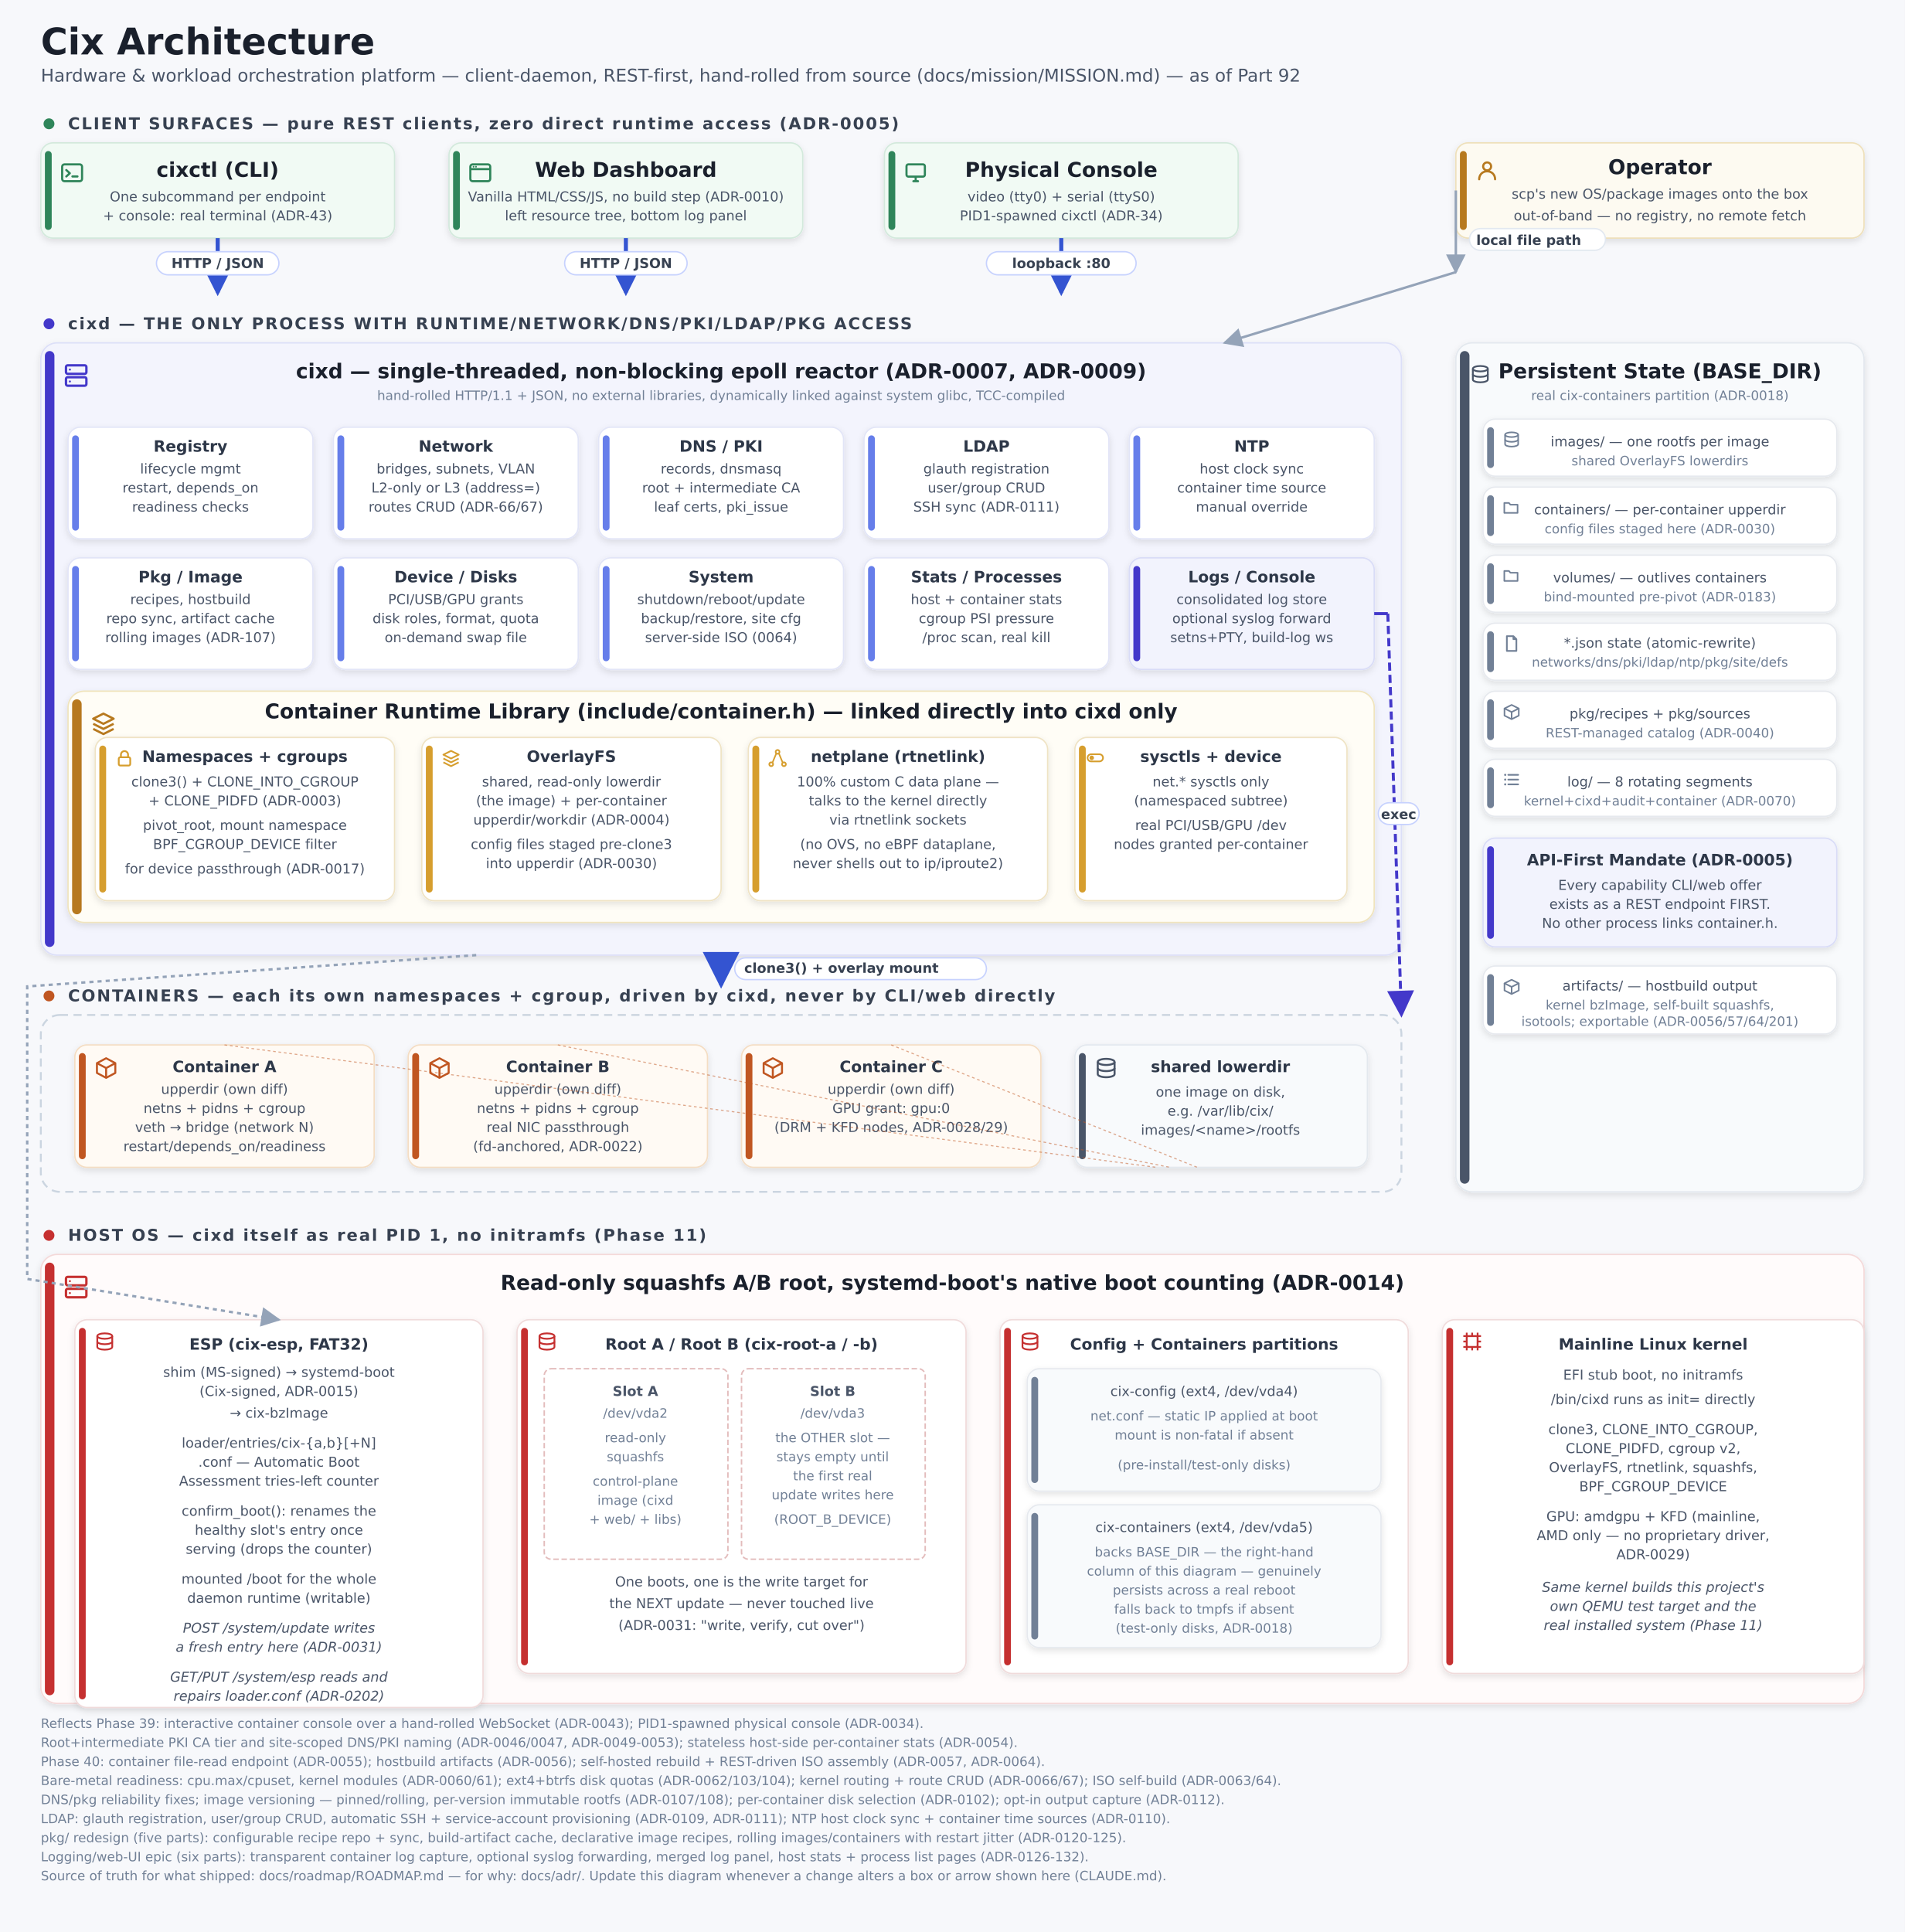
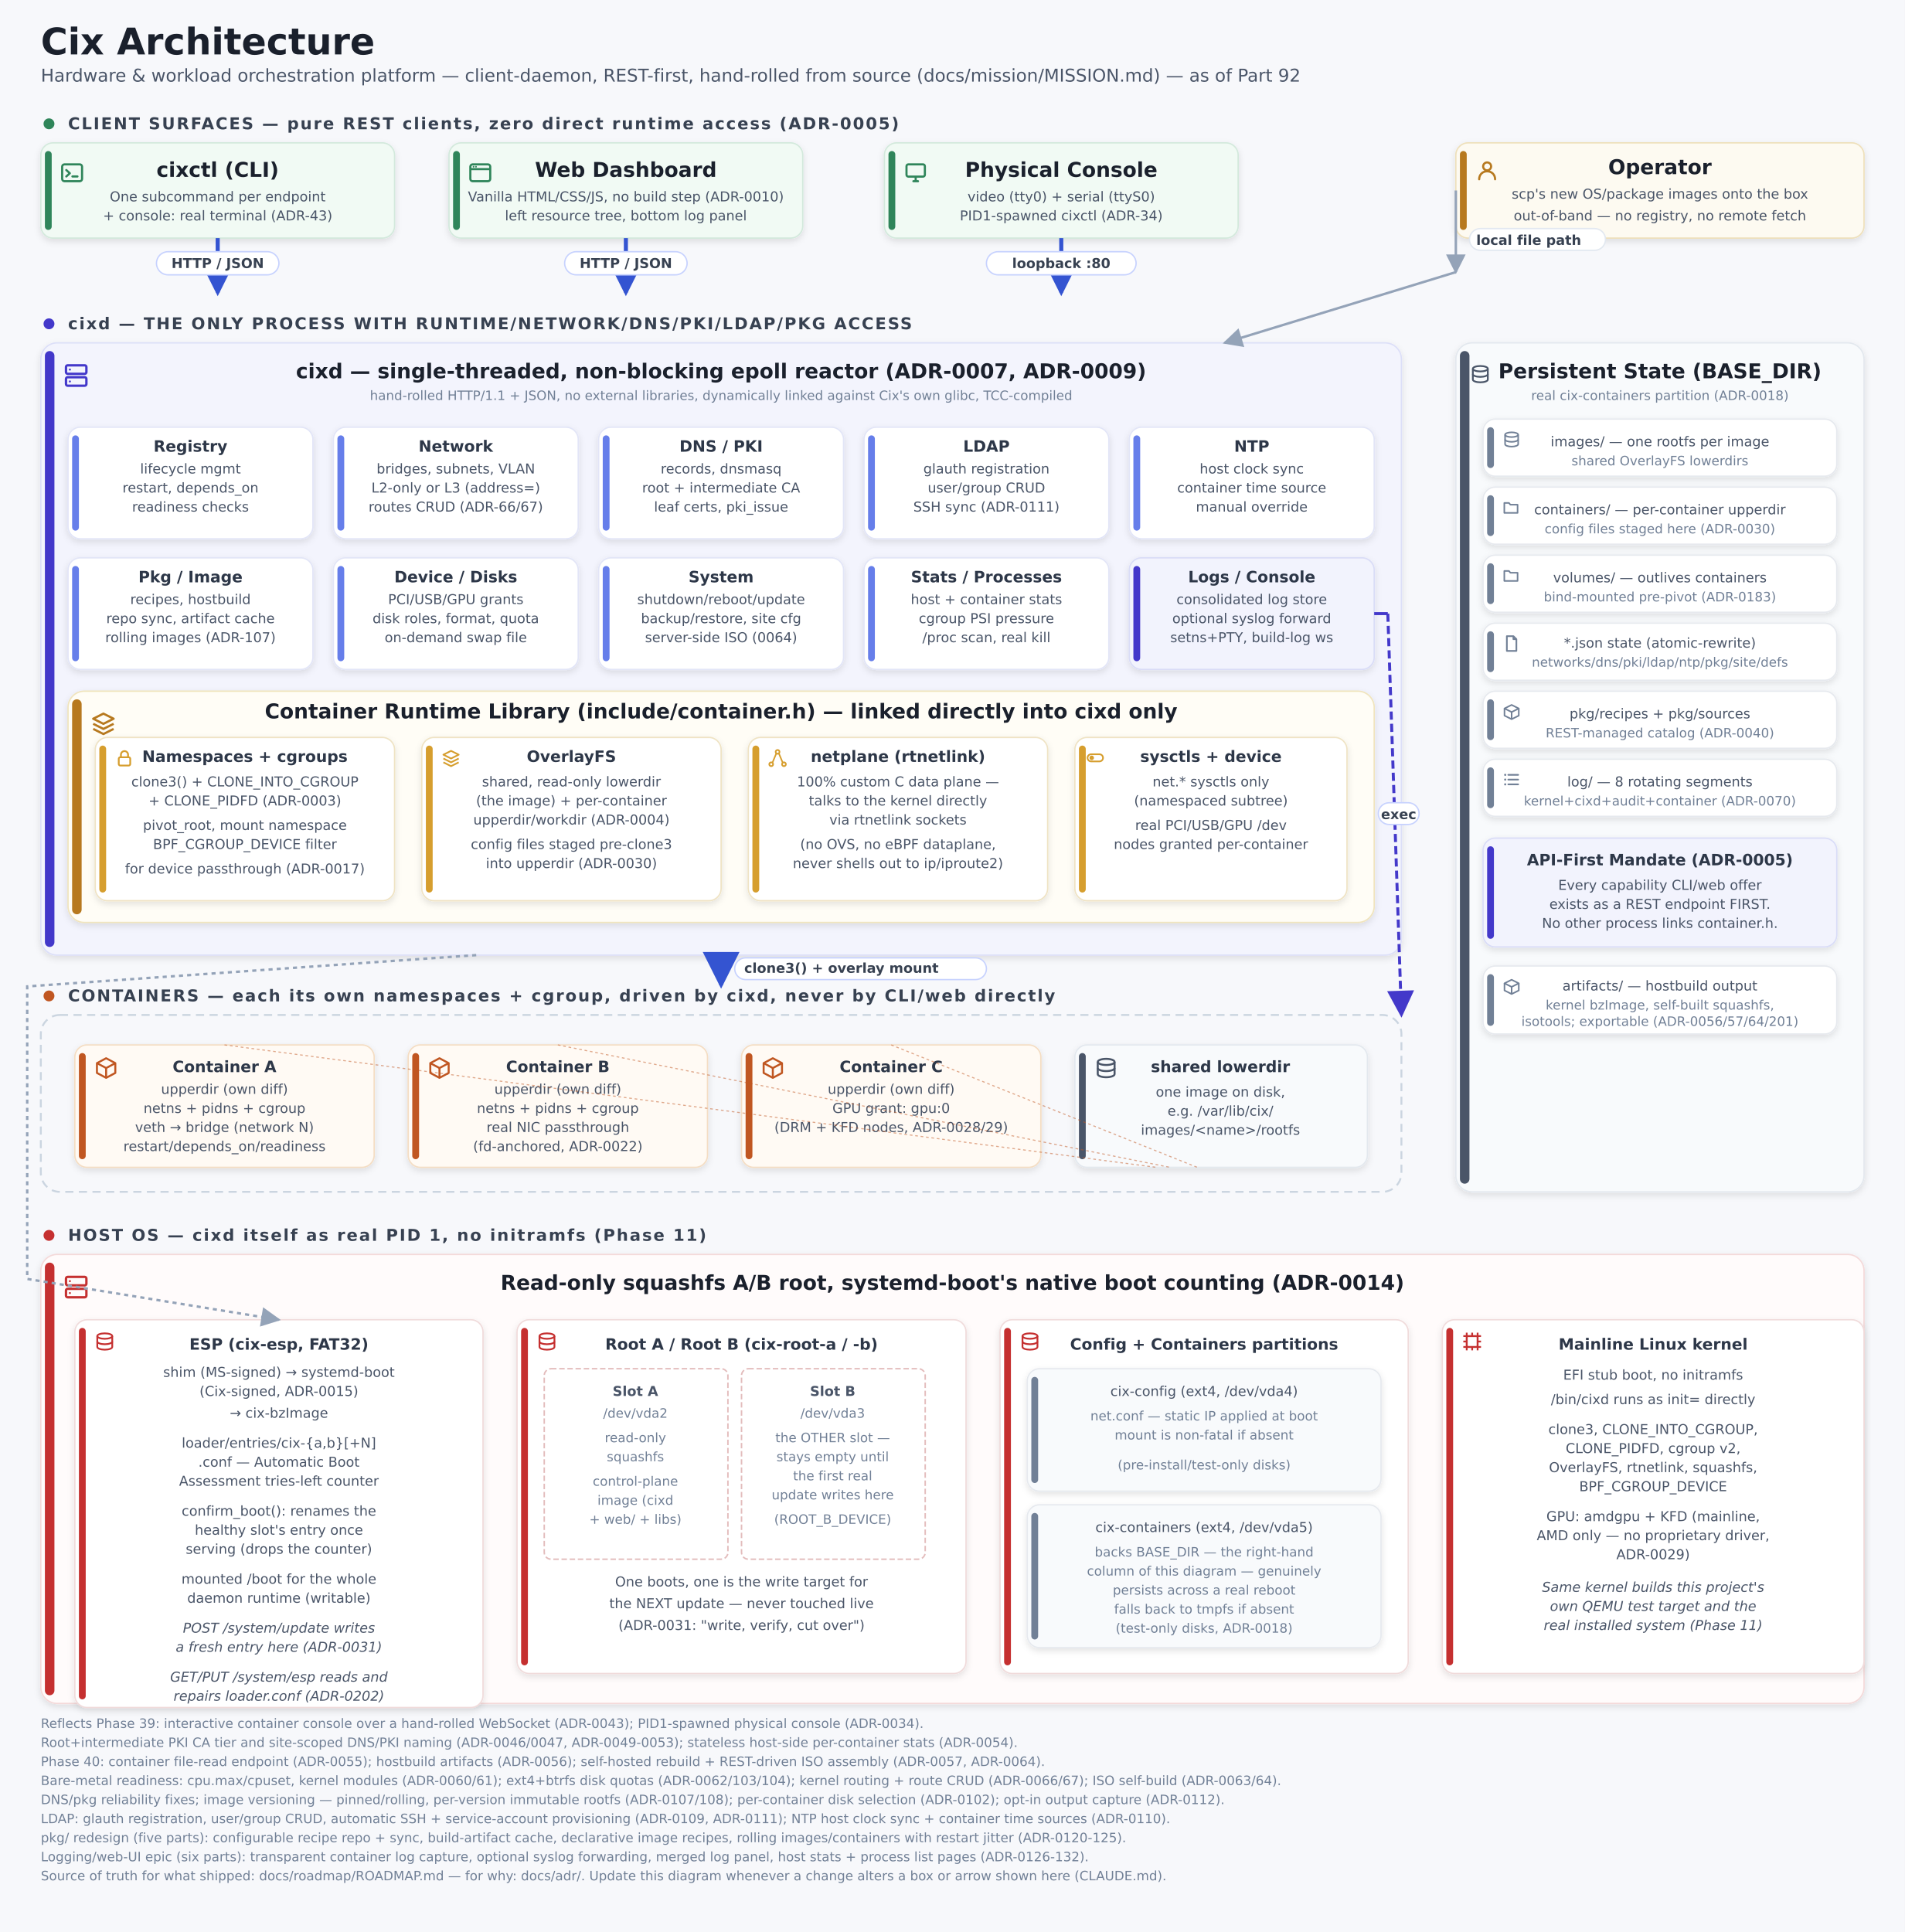
<svg xmlns="http://www.w3.org/2000/svg" viewBox="0 0 1400 1420" font-family="'DejaVu Sans', Verdana, Arial, sans-serif">
  <defs>
    <marker id="arrowFlow" viewBox="0 0 10 10" refX="9" refY="5" markerWidth="9" markerHeight="9" orient="auto-start-reverse">
      <path d="M0,0 L10,5 L0,10 z" fill="#3454d1" />
    </marker>
    <marker id="arrowIndigo" viewBox="0 0 10 10" refX="9" refY="5" markerWidth="9" markerHeight="9" orient="auto-start-reverse">
      <path d="M0,0 L10,5 L0,10 z" fill="#4338ca" />
    </marker>
    <marker id="arrowLight" viewBox="0 0 10 10" refX="9" refY="5" markerWidth="8" markerHeight="8" orient="auto-start-reverse">
      <path d="M0,0 L10,5 L0,10 z" fill="#94a3b8" />
    </marker>
    <filter id="cardShadow" x="-30%" y="-30%" width="160%" height="160%">
      <feDropShadow dx="0" dy="2" stdDeviation="2.4" flood-color="#1a202c" flood-opacity="0.11" />
    </filter>
    <symbol id="i-terminal" viewBox="0 0 16 16">
      <rect x="1.5" y="2.5" width="13" height="11" rx="1.5" fill="none" stroke="currentColor" stroke-width="1.4" />
      <path d="M4.2 6.2l2.3 2.1-2.3 2.1" fill="none" stroke="currentColor" stroke-width="1.4" stroke-linecap="round" stroke-linejoin="round" />
      <line x1="8.2" y1="10.4" x2="11.5" y2="10.4" stroke="currentColor" stroke-width="1.4" stroke-linecap="round" />
    </symbol>
    <symbol id="i-window" viewBox="0 0 16 16">
      <rect x="1.5" y="2.5" width="13" height="11" rx="1.5" fill="none" stroke="currentColor" stroke-width="1.4" />
      <line x1="1.5" y1="5.6" x2="14.5" y2="5.6" stroke="currentColor" stroke-width="1.4" />
      <circle cx="3.6" cy="4.05" r="0.55" fill="currentColor" stroke="none" />
      <circle cx="5.2" cy="4.05" r="0.55" fill="currentColor" stroke="none" />
    </symbol>
    <symbol id="i-monitor" viewBox="0 0 16 16">
      <rect x="2" y="2.5" width="12" height="8" rx="1.2" fill="none" stroke="currentColor" stroke-width="1.4" />
      <line x1="6.5" y1="13.5" x2="9.5" y2="13.5" stroke="currentColor" stroke-width="1.4" stroke-linecap="round" />
      <line x1="8" y1="10.5" x2="8" y2="13.5" stroke="currentColor" stroke-width="1.4" />
    </symbol>
    <symbol id="i-user" viewBox="0 0 16 16">
      <circle cx="8" cy="5.6" r="2.6" fill="none" stroke="currentColor" stroke-width="1.4" />
      <path d="M2.8 14c0-3.1 2.3-5.2 5.2-5.2s5.2 2.1 5.2 5.2" fill="none" stroke="currentColor" stroke-width="1.4" stroke-linecap="round" />
    </symbol>
    <symbol id="i-server" viewBox="0 0 16 16">
      <rect x="2" y="2" width="12" height="5" rx="1" fill="none" stroke="currentColor" stroke-width="1.4" />
      <rect x="2" y="9" width="12" height="5" rx="1" fill="none" stroke="currentColor" stroke-width="1.4" />
      <circle cx="4.3" cy="4.5" r="0.6" fill="currentColor" stroke="none" />
      <circle cx="4.3" cy="11.5" r="0.6" fill="currentColor" stroke="none" />
    </symbol>
    <symbol id="i-list" viewBox="0 0 16 16">
      <circle cx="2.6" cy="4" r="0.9" fill="currentColor" stroke="none" />
      <circle cx="2.6" cy="8" r="0.9" fill="currentColor" stroke="none" />
      <circle cx="2.6" cy="12" r="0.9" fill="currentColor" stroke="none" />
      <line x1="5.2" y1="4" x2="13.5" y2="4" stroke="currentColor" stroke-width="1.4" stroke-linecap="round" />
      <line x1="5.2" y1="8" x2="13.5" y2="8" stroke="currentColor" stroke-width="1.4" stroke-linecap="round" />
      <line x1="5.2" y1="12" x2="13.5" y2="12" stroke="currentColor" stroke-width="1.4" stroke-linecap="round" />
    </symbol>
    <symbol id="i-network" viewBox="0 0 16 16">
      <circle cx="8" cy="2.8" r="1.5" fill="none" stroke="currentColor" stroke-width="1.3" />
      <circle cx="3" cy="12.5" r="1.5" fill="none" stroke="currentColor" stroke-width="1.3" />
      <circle cx="13" cy="12.5" r="1.5" fill="none" stroke="currentColor" stroke-width="1.3" />
      <line x1="7" y1="4" x2="4" y2="11.2" stroke="currentColor" stroke-width="1.2" />
      <line x1="9" y1="4" x2="12" y2="11.2" stroke="currentColor" stroke-width="1.2" />
    </symbol>
    <symbol id="i-shield" viewBox="0 0 16 16">
      <path d="M8 1.6l5.4 2v4.1c0 4.3-2.5 6.8-5.4 7.7c-2.9-.9-5.4-3.4-5.4-7.7V3.6z" fill="none" stroke="currentColor" stroke-width="1.4" stroke-linejoin="round" />
    </symbol>
    <symbol id="i-box" viewBox="0 0 16 16">
      <path d="M2 5.4l6-3 6 3-6 3-6-3z" fill="none" stroke="currentColor" stroke-width="1.3" stroke-linejoin="round" />
      <path d="M2 5.4v6l6 3 6-3v-6" fill="none" stroke="currentColor" stroke-width="1.3" stroke-linejoin="round" />
      <line x1="8" y1="8.4" x2="8" y2="14.4" stroke="currentColor" stroke-width="1.3" />
    </symbol>
    <symbol id="i-chip" viewBox="0 0 16 16">
      <rect x="4.5" y="4.5" width="7" height="7" rx="1" fill="none" stroke="currentColor" stroke-width="1.4" />
      <line x1="6" y1="1.5" x2="6" y2="4.5" stroke="currentColor" stroke-width="1.3" />
      <line x1="10" y1="1.5" x2="10" y2="4.5" stroke="currentColor" stroke-width="1.3" />
      <line x1="6" y1="11.5" x2="6" y2="14.5" stroke="currentColor" stroke-width="1.3" />
      <line x1="10" y1="11.5" x2="10" y2="14.5" stroke="currentColor" stroke-width="1.3" />
      <line x1="1.5" y1="6" x2="4.5" y2="6" stroke="currentColor" stroke-width="1.3" />
      <line x1="1.5" y1="10" x2="4.5" y2="10" stroke="currentColor" stroke-width="1.3" />
      <line x1="11.5" y1="6" x2="14.5" y2="6" stroke="currentColor" stroke-width="1.3" />
      <line x1="11.5" y1="10" x2="14.5" y2="10" stroke="currentColor" stroke-width="1.3" />
    </symbol>
    <symbol id="i-sliders" viewBox="0 0 16 16">
      <line x1="4" y1="2" x2="4" y2="14" stroke="currentColor" stroke-width="1.3" />
      <line x1="8" y1="2" x2="8" y2="14" stroke="currentColor" stroke-width="1.3" />
      <line x1="12" y1="2" x2="12" y2="14" stroke="currentColor" stroke-width="1.3" />
      <circle cx="4" cy="6" r="1.4" fill="currentColor" stroke="none" />
      <circle cx="8" cy="10.5" r="1.4" fill="currentColor" stroke="none" />
      <circle cx="12" cy="4.5" r="1.4" fill="currentColor" stroke="none" />
    </symbol>
    <symbol id="i-chart" viewBox="0 0 16 16">
      <line x1="2" y1="14" x2="14" y2="14" stroke="currentColor" stroke-width="1.3" stroke-linecap="round" />
      <rect x="3.2" y="9.5" width="2.4" height="4.5" fill="currentColor" stroke="none" />
      <rect x="6.8" y="6.5" width="2.4" height="7.5" fill="currentColor" stroke="none" />
      <rect x="10.4" y="3.5" width="2.4" height="10.5" fill="currentColor" stroke="none" />
    </symbol>
    <symbol id="i-layers" viewBox="0 0 16 16">
      <path d="M8 2l6 3-6 3-6-3z" fill="none" stroke="currentColor" stroke-width="1.3" stroke-linejoin="round" />
      <path d="M2 8l6 3 6-3" fill="none" stroke="currentColor" stroke-width="1.3" stroke-linejoin="round" />
      <path d="M2 11l6 3 6-3" fill="none" stroke="currentColor" stroke-width="1.3" stroke-linejoin="round" />
    </symbol>
    <symbol id="i-lock" viewBox="0 0 16 16">
      <rect x="3.5" y="7" width="9" height="6.5" rx="1.2" fill="none" stroke="currentColor" stroke-width="1.4" />
      <path d="M5.2 7V5a2.8 2.8 0 0 1 5.6 0v2" fill="none" stroke="currentColor" stroke-width="1.4" />
    </symbol>
    <symbol id="i-toggle" viewBox="0 0 16 16">
      <rect x="1.5" y="5" width="13" height="6" rx="3" fill="none" stroke="currentColor" stroke-width="1.4" />
      <circle cx="5" cy="8" r="1.9" fill="currentColor" stroke="none" />
    </symbol>
    <symbol id="i-cube" viewBox="0 0 16 16">
      <path d="M8 1.6l6 3.2v6.4l-6 3.2-6-3.2V4.8z" fill="none" stroke="currentColor" stroke-width="1.3" stroke-linejoin="round" />
      <path d="M2 4.8l6 3.2 6-3.2" fill="none" stroke="currentColor" stroke-width="1.3" stroke-linejoin="round" />
      <line x1="8" y1="8" x2="8" y2="14.4" stroke="currentColor" stroke-width="1.3" />
    </symbol>
    <symbol id="i-disk" viewBox="0 0 16 16">
      <ellipse cx="8" cy="4" rx="5.5" ry="2" fill="none" stroke="currentColor" stroke-width="1.3" />
      <path d="M2.5 4v8c0 1.1 2.5 2 5.5 2s5.5-.9 5.5-2V4" fill="none" stroke="currentColor" stroke-width="1.3" />
      <path d="M2.5 8c0 1.1 2.5 2 5.5 2s5.5-.9 5.5-2" fill="none" stroke="currentColor" stroke-width="1.3" />
    </symbol>
    <symbol id="i-folder" viewBox="0 0 16 16">
      <path d="M2 4.5h4.2l1.3 1.6H14v7.4H2z" fill="none" stroke="currentColor" stroke-width="1.4" stroke-linejoin="round" />
    </symbol>
    <symbol id="i-doc" viewBox="0 0 16 16">
      <path d="M4 1.8h5.5L12 4.3v9.9H4z" fill="none" stroke="currentColor" stroke-width="1.4" stroke-linejoin="round" />
      <path d="M9.5 1.8v2.5H12" fill="none" stroke="currentColor" stroke-width="1.4" stroke-linejoin="round" />
    </symbol>
    <symbol id="i-cpu" viewBox="0 0 16 16">
      <rect x="4" y="4" width="8" height="8" rx="1" fill="none" stroke="currentColor" stroke-width="1.4" />
      <line x1="4" y1="1.5" x2="4" y2="4" stroke="currentColor" stroke-width="1.3" />
      <line x1="8" y1="1.5" x2="8" y2="4" stroke="currentColor" stroke-width="1.3" />
      <line x1="12" y1="1.5" x2="12" y2="4" stroke="currentColor" stroke-width="1.3" />
      <line x1="4" y1="12" x2="4" y2="14.5" stroke="currentColor" stroke-width="1.3" />
      <line x1="8" y1="12" x2="8" y2="14.5" stroke="currentColor" stroke-width="1.3" />
      <line x1="12" y1="12" x2="12" y2="14.5" stroke="currentColor" stroke-width="1.3" />
      <line x1="1.5" y1="4" x2="4" y2="4" stroke="currentColor" stroke-width="1.3" />
      <line x1="1.5" y1="8" x2="4" y2="8" stroke="currentColor" stroke-width="1.3" />
      <line x1="1.5" y1="12" x2="4" y2="12" stroke="currentColor" stroke-width="1.3" />
      <line x1="12" y1="4" x2="14.5" y2="4" stroke="currentColor" stroke-width="1.3" />
      <line x1="12" y1="8" x2="14.5" y2="8" stroke="currentColor" stroke-width="1.3" />
      <line x1="12" y1="12" x2="14.5" y2="12" stroke="currentColor" stroke-width="1.3" />
    </symbol>
  </defs>
  <style>
    .title { font-size: 27px; font-weight: 700; fill: #1a202c; }
    .subtitle { font-size: 13px; fill: #4a5568; }
    .layer-label { font-size: 12px; font-weight: 700; fill: #374151; letter-spacing: 1.1px; }
    .box-title { font-size: 15px; font-weight: 700; fill: #1a202c; }
    .module-title { font-size: 11.5px; font-weight: 700; fill: #2d3748; }
    .module-text { font-size: 10px; fill: #4a5568; }
    .body-text { font-size: 11px; fill: #2d3748; }
    .small-text { font-size: 9.5px; fill: #718096; }
    .arrow-label { font-size: 10px; fill: #374151; font-weight: 600; }
    .card-primary { rx: 12; stroke-width: 1; filter: url(#cardShadow); }
    .card { rx: 9; stroke-width: 1; filter: url(#cardShadow); }
    .boundary { fill: none; stroke: #cbd5e0; stroke-width: 1.4; stroke-dasharray: 6 4; rx: 14; }
    .box-slot { fill: #ffffff; stroke: #e3bcbc; stroke-width: 1.1; stroke-dasharray: 4 2; rx: 5; }
  </style>
  <rect width="1400" height="1420" fill="#f7f8fb" />
  <text x="30" y="40" class="title">Cix Architecture</text>
  <text x="30" y="60" class="subtitle">Hardware &amp; workload orchestration platform — client-daemon, REST-first, hand-rolled from source (docs/mission/MISSION.md) — as of Part 92</text>
  <circle cx="36" cy="91" r="4" fill="#2f855a" />
  <text x="50" y="95" class="layer-label">CLIENT SURFACES — pure REST clients, zero direct runtime access (ADR-0005)</text>
  <rect x="30" y="105" width="260" height="70" class="card" fill="#f1faf4" stroke="#d3e9dc" />
  <rect x="33" y="111" width="5" height="58" rx="2.5" fill="#2f855a" />
  <use href="#i-terminal" x="44" y="118" width="18" height="18" style="color:#2f855a" />
  <text x="160" y="130" text-anchor="middle" class="box-title">cixctl (CLI)</text>
  <text x="160" y="148" text-anchor="middle" class="module-text">One subcommand per endpoint</text>
  <text x="160" y="162" text-anchor="middle" class="module-text">+ console: real terminal (ADR-43)</text>
  <rect x="330" y="105" width="260" height="70" class="card" fill="#f1faf4" stroke="#d3e9dc" />
  <rect x="333" y="111" width="5" height="58" rx="2.5" fill="#2f855a" />
  <use href="#i-window" x="344" y="118" width="18" height="18" style="color:#2f855a" />
  <text x="460" y="130" text-anchor="middle" class="box-title">Web Dashboard</text>
  <text x="460" y="148" text-anchor="middle" class="module-text">Vanilla HTML/CSS/JS, no build step (ADR-0010)</text>
  <text x="460" y="162" text-anchor="middle" class="module-text">left resource tree, bottom log panel</text>
  <rect x="650" y="105" width="260" height="70" class="card" fill="#f1faf4" stroke="#d3e9dc" />
  <rect x="653" y="111" width="5" height="58" rx="2.5" fill="#2f855a" />
  <use href="#i-monitor" x="664" y="118" width="18" height="18" style="color:#2f855a" />
  <text x="780" y="130" text-anchor="middle" class="box-title">Physical Console</text>
  <text x="780" y="148" text-anchor="middle" class="module-text">video (tty0) + serial (ttyS0)</text>
  <text x="780" y="162" text-anchor="middle" class="module-text">PID1-spawned cixctl (ADR-34)</text>
  <rect x="1070" y="105" width="300" height="70" class="card" fill="#fdfaf1" stroke="#eee0bb" />
  <rect x="1073" y="111" width="5" height="58" rx="2.5" fill="#b7791f" />
  <use href="#i-user" x="1084" y="116" width="18" height="18" style="color:#b7791f" />
  <text x="1220" y="128" text-anchor="middle" class="box-title">Operator</text>
  <text x="1220" y="146" text-anchor="middle" class="module-text">scp's new OS/package images onto the box</text>
  <text x="1220" y="162" text-anchor="middle" class="module-text">out-of-band — no registry, no remote fetch</text>
  <line x1="160" y1="175" x2="160" y2="215" stroke="#3454d1" stroke-width="3" marker-end="url(#arrowFlow)" />
  <line x1="460" y1="175" x2="460" y2="215" stroke="#3454d1" stroke-width="3" marker-end="url(#arrowFlow)" />
  <line x1="780" y1="175" x2="780" y2="215" stroke="#3454d1" stroke-width="3" marker-end="url(#arrowFlow)" />
  <rect x="115" y="185" width="90" height="17" rx="8.5" fill="#ffffff" stroke="#c7d2fe" />
  <text x="160" y="197" text-anchor="middle" class="arrow-label" fill="#3454d1">HTTP / JSON</text>
  <rect x="415" y="185" width="90" height="17" rx="8.5" fill="#ffffff" stroke="#c7d2fe" />
  <text x="460" y="197" text-anchor="middle" class="arrow-label" fill="#3454d1">HTTP / JSON</text>
  <rect x="725" y="185" width="110" height="17" rx="8.5" fill="#ffffff" stroke="#c7d2fe" />
  <text x="780" y="197" text-anchor="middle" class="arrow-label" fill="#3454d1">loopback :80</text>
  <circle cx="36" cy="238" r="4" fill="#4338ca" />
  <text x="50" y="242" class="layer-label">cixd — THE ONLY PROCESS WITH RUNTIME/NETWORK/DNS/PKI/LDAP/PKG ACCESS</text>
  <rect x="30" y="252" width="1000" height="450" class="card-primary" fill="#f3f4fd" stroke="#dcdff8" />
  <rect x="33" y="258" width="7" height="438" rx="3.5" fill="#4338ca" />
  <use href="#i-server" x="46" y="266" width="20" height="20" style="color:#4338ca" />
  <text x="530" y="278" text-anchor="middle" class="box-title">cixd — single-threaded, non-blocking epoll reactor (ADR-0007, ADR-0009)</text>
-   <text x="530" y="294" text-anchor="middle" class="small-text">hand-rolled HTTP/1.1 + JSON, no external libraries, dynamically linked against system glibc, TCC-compiled</text>
+   <text x="530" y="294" text-anchor="middle" class="small-text">hand-rolled HTTP/1.1 + JSON, no external libraries, dynamically linked against Cix's own glibc, TCC-compiled</text>
  <rect x="50" y="314" width="180" height="82" class="card" fill="#ffffff" stroke="#e2e5f7" />
  <rect x="53" y="320" width="5" height="70" rx="2.5" fill="#667eea" />
  <text x="140" y="332" text-anchor="middle" class="module-title">Registry</text>
  <text x="140" y="348" text-anchor="middle" class="module-text">lifecycle mgmt</text>
  <text x="140" y="362" text-anchor="middle" class="module-text">restart, depends_on</text>
  <text x="140" y="376" text-anchor="middle" class="module-text">readiness checks</text>
  <rect x="245" y="314" width="180" height="82" class="card" fill="#ffffff" stroke="#e2e5f7" />
  <rect x="248" y="320" width="5" height="70" rx="2.5" fill="#667eea" />
  <text x="335" y="332" text-anchor="middle" class="module-title">Network</text>
  <text x="335" y="348" text-anchor="middle" class="module-text">bridges, subnets, VLAN</text>
  <text x="335" y="362" text-anchor="middle" class="module-text">L2-only or L3 (address=)</text>
  <text x="335" y="376" text-anchor="middle" class="module-text">routes CRUD (ADR-66/67)</text>
  <rect x="440" y="314" width="180" height="82" class="card" fill="#ffffff" stroke="#e2e5f7" />
  <rect x="443" y="320" width="5" height="70" rx="2.5" fill="#667eea" />
  <text x="530" y="332" text-anchor="middle" class="module-title">DNS / PKI</text>
  <text x="530" y="348" text-anchor="middle" class="module-text">records, dnsmasq</text>
  <text x="530" y="362" text-anchor="middle" class="module-text">root + intermediate CA</text>
  <text x="530" y="376" text-anchor="middle" class="module-text">leaf certs, pki_issue</text>
  <rect x="635" y="314" width="180" height="82" class="card" fill="#ffffff" stroke="#e2e5f7" />
  <rect x="638" y="320" width="5" height="70" rx="2.5" fill="#667eea" />
  <text x="725" y="332" text-anchor="middle" class="module-title">LDAP</text>
  <text x="725" y="348" text-anchor="middle" class="module-text">glauth registration</text>
  <text x="725" y="362" text-anchor="middle" class="module-text">user/group CRUD</text>
  <text x="725" y="376" text-anchor="middle" class="module-text">SSH sync (ADR-0111)</text>
  <rect x="830" y="314" width="180" height="82" class="card" fill="#ffffff" stroke="#e2e5f7" />
  <rect x="833" y="320" width="5" height="70" rx="2.5" fill="#667eea" />
  <text x="920" y="332" text-anchor="middle" class="module-title">NTP</text>
  <text x="920" y="348" text-anchor="middle" class="module-text">host clock sync</text>
  <text x="920" y="362" text-anchor="middle" class="module-text">container time source</text>
  <text x="920" y="376" text-anchor="middle" class="module-text">manual override</text>
  <rect x="50" y="410" width="180" height="82" class="card" fill="#ffffff" stroke="#e2e5f7" />
  <rect x="53" y="416" width="5" height="70" rx="2.5" fill="#667eea" />
  <text x="140" y="428" text-anchor="middle" class="module-title">Pkg / Image</text>
  <text x="140" y="444" text-anchor="middle" class="module-text">recipes, hostbuild</text>
  <text x="140" y="458" text-anchor="middle" class="module-text">repo sync, artifact cache</text>
  <text x="140" y="472" text-anchor="middle" class="module-text">rolling images (ADR-107)</text>
  <rect x="245" y="410" width="180" height="82" class="card" fill="#ffffff" stroke="#e2e5f7" />
  <rect x="248" y="416" width="5" height="70" rx="2.5" fill="#667eea" />
  <text x="335" y="428" text-anchor="middle" class="module-title">Device / Disks</text>
  <text x="335" y="444" text-anchor="middle" class="module-text">PCI/USB/GPU grants</text>
  <text x="335" y="458" text-anchor="middle" class="module-text">disk roles, format, quota</text>
  <text x="335" y="472" text-anchor="middle" class="module-text">on-demand swap file</text>
  <rect x="440" y="410" width="180" height="82" class="card" fill="#ffffff" stroke="#e2e5f7" />
  <rect x="443" y="416" width="5" height="70" rx="2.5" fill="#667eea" />
  <text x="530" y="428" text-anchor="middle" class="module-title">System</text>
  <text x="530" y="444" text-anchor="middle" class="module-text">shutdown/reboot/update</text>
  <text x="530" y="458" text-anchor="middle" class="module-text">backup/restore, site cfg</text>
  <text x="530" y="472" text-anchor="middle" class="module-text">server-side ISO (0064)</text>
  <rect x="635" y="410" width="180" height="82" class="card" fill="#ffffff" stroke="#e2e5f7" />
  <rect x="638" y="416" width="5" height="70" rx="2.5" fill="#667eea" />
  <text x="725" y="428" text-anchor="middle" class="module-title">Stats / Processes</text>
  <text x="725" y="444" text-anchor="middle" class="module-text">host + container stats</text>
  <text x="725" y="458" text-anchor="middle" class="module-text">cgroup PSI pressure</text>
  <text x="725" y="472" text-anchor="middle" class="module-text">/proc scan, real kill</text>
  <rect x="830" y="410" width="180" height="82" class="card" fill="#f2f3fd" stroke="#d9dcf7" />
  <rect x="833" y="416" width="5" height="70" rx="2.5" fill="#4338ca" />
  <text x="920" y="428" text-anchor="middle" class="module-title">Logs / Console</text>
  <text x="920" y="444" text-anchor="middle" class="module-text">consolidated log store</text>
  <text x="920" y="458" text-anchor="middle" class="module-text">optional syslog forward</text>
  <text x="920" y="472" text-anchor="middle" class="module-text">setns+PTY, build-log ws</text>
  <rect x="50" y="508" width="960" height="170" class="card-primary" fill="#fffdf6" stroke="#f0e4bd" />
  <rect x="53" y="514" width="7" height="158" rx="3.5" fill="#b7791f" />
  <use href="#i-layers" x="66" y="522" width="20" height="20" style="color:#b7791f" />
  <text x="530" y="528" text-anchor="middle" class="box-title" fill="#7c5a00">Container Runtime Library (include/container.h) — linked directly into cixd only</text>
  <rect x="70" y="542" width="220" height="120" class="card" fill="#ffffff" stroke="#efe3c4" />
  <rect x="73" y="548" width="5" height="108" rx="2.5" fill="#d69e2e" />
  <use href="#i-lock" x="84" y="550" width="15" height="15" style="color:#d69e2e" />
  <text x="180" y="560" text-anchor="middle" class="module-title">Namespaces + cgroups</text>
  <text x="180" y="578" text-anchor="middle" class="module-text">clone3() + CLONE_INTO_CGROUP</text>
  <text x="180" y="592" text-anchor="middle" class="module-text">+ CLONE_PIDFD (ADR-0003)</text>
  <text x="180" y="610" text-anchor="middle" class="module-text">pivot_root, mount namespace</text>
  <text x="180" y="624" text-anchor="middle" class="module-text">BPF_CGROUP_DEVICE filter</text>
  <text x="180" y="642" text-anchor="middle" class="module-text">for device passthrough (ADR-0017)</text>
  <rect x="310" y="542" width="220" height="120" class="card" fill="#ffffff" stroke="#efe3c4" />
  <rect x="313" y="548" width="5" height="108" rx="2.5" fill="#d69e2e" />
  <use href="#i-layers" x="324" y="550" width="15" height="15" style="color:#d69e2e" />
  <text x="420" y="560" text-anchor="middle" class="module-title">OverlayFS</text>
  <text x="420" y="578" text-anchor="middle" class="module-text">shared, read-only lowerdir</text>
  <text x="420" y="592" text-anchor="middle" class="module-text">(the image) + per-container</text>
  <text x="420" y="606" text-anchor="middle" class="module-text">upperdir/workdir (ADR-0004)</text>
  <text x="420" y="624" text-anchor="middle" class="module-text">config files staged pre-clone3</text>
  <text x="420" y="638" text-anchor="middle" class="module-text">into upperdir (ADR-0030)</text>
  <rect x="550" y="542" width="220" height="120" class="card" fill="#ffffff" stroke="#efe3c4" />
  <rect x="553" y="548" width="5" height="108" rx="2.5" fill="#d69e2e" />
  <use href="#i-network" x="564" y="550" width="15" height="15" style="color:#d69e2e" />
  <text x="660" y="560" text-anchor="middle" class="module-title">netplane (rtnetlink)</text>
  <text x="660" y="578" text-anchor="middle" class="module-text">100% custom C data plane —</text>
  <text x="660" y="592" text-anchor="middle" class="module-text">talks to the kernel directly</text>
  <text x="660" y="606" text-anchor="middle" class="module-text">via rtnetlink sockets</text>
  <text x="660" y="624" text-anchor="middle" class="module-text">(no OVS, no eBPF dataplane,</text>
  <text x="660" y="638" text-anchor="middle" class="module-text">never shells out to ip/iproute2)</text>
  <rect x="790" y="542" width="200" height="120" class="card" fill="#ffffff" stroke="#efe3c4" />
  <rect x="793" y="548" width="5" height="108" rx="2.5" fill="#d69e2e" />
  <use href="#i-toggle" x="798" y="550" width="14" height="14" style="color:#d69e2e" />
  <text x="890" y="560" text-anchor="middle" class="module-title">sysctls + device</text>
  <text x="890" y="578" text-anchor="middle" class="module-text">net.* sysctls only</text>
  <text x="890" y="592" text-anchor="middle" class="module-text">(namespaced subtree)</text>
  <text x="890" y="610" text-anchor="middle" class="module-text">real PCI/USB/GPU /dev</text>
  <text x="890" y="624" text-anchor="middle" class="module-text">nodes granted per-container</text>
  <circle cx="36" cy="732" r="4" fill="#c05621" />
  <text x="50" y="736" class="layer-label">CONTAINERS — each its own namespaces + cgroup, driven by cixd, never by CLI/web directly</text>
  <rect x="30" y="746" width="1000" height="130" class="boundary" />
  <rect x="55" y="768" width="220" height="90" class="card" fill="#fffaf4" stroke="#f4ddc3" />
  <rect x="58" y="774" width="5" height="78" rx="2.5" fill="#c05621" />
  <use href="#i-cube" x="69" y="776" width="18" height="18" style="color:#c05621" />
  <text x="165" y="788" text-anchor="middle" class="module-title">Container A</text>
  <text x="165" y="804" text-anchor="middle" class="module-text">upperdir (own diff)</text>
  <text x="165" y="818" text-anchor="middle" class="module-text">netns + pidns + cgroup</text>
  <text x="165" y="832" text-anchor="middle" class="module-text">veth → bridge (network N)</text>
  <text x="165" y="846" text-anchor="middle" class="module-text">restart/depends_on/readiness</text>
  <rect x="300" y="768" width="220" height="90" class="card" fill="#fffaf4" stroke="#f4ddc3" />
  <rect x="303" y="774" width="5" height="78" rx="2.5" fill="#c05621" />
  <use href="#i-cube" x="314" y="776" width="18" height="18" style="color:#c05621" />
  <text x="410" y="788" text-anchor="middle" class="module-title">Container B</text>
  <text x="410" y="804" text-anchor="middle" class="module-text">upperdir (own diff)</text>
  <text x="410" y="818" text-anchor="middle" class="module-text">netns + pidns + cgroup</text>
  <text x="410" y="832" text-anchor="middle" class="module-text">real NIC passthrough</text>
  <text x="410" y="846" text-anchor="middle" class="module-text">(fd-anchored, ADR-0022)</text>
  <rect x="545" y="768" width="220" height="90" class="card" fill="#fffaf4" stroke="#f4ddc3" />
  <rect x="548" y="774" width="5" height="78" rx="2.5" fill="#c05621" />
  <use href="#i-cube" x="559" y="776" width="18" height="18" style="color:#c05621" />
  <text x="655" y="788" text-anchor="middle" class="module-title">Container C</text>
  <text x="655" y="804" text-anchor="middle" class="module-text">upperdir (own diff)</text>
  <text x="655" y="818" text-anchor="middle" class="module-text">GPU grant: gpu:0</text>
  <text x="655" y="832" text-anchor="middle" class="module-text">(DRM + KFD nodes, ADR-0028/29)</text>
  <rect x="790" y="768" width="215" height="90" class="card" fill="#f8fafc" stroke="#e3e8ee" />
  <rect x="793" y="774" width="5" height="78" rx="2.5" fill="#4a5568" />
  <use href="#i-disk" x="804" y="776" width="18" height="18" style="color:#4a5568" />
  <text x="897" y="788" text-anchor="middle" class="module-title">shared lowerdir</text>
  <text x="897" y="806" text-anchor="middle" class="module-text">one image on disk,</text>
  <text x="897" y="820" text-anchor="middle" class="module-text">e.g. /var/lib/cix/</text>
  <text x="897" y="834" text-anchor="middle" class="module-text">images/&lt;name&gt;/rootfs</text>
  <line x1="165" y1="768" x2="850" y2="858" stroke="#c05621" stroke-width="0.8" stroke-dasharray="2 2" opacity="0.5" />
  <line x1="410" y1="768" x2="860" y2="858" stroke="#c05621" stroke-width="0.8" stroke-dasharray="2 2" opacity="0.5" />
  <line x1="655" y1="768" x2="880" y2="858" stroke="#c05621" stroke-width="0.8" stroke-dasharray="2 2" opacity="0.5" />
  <line x1="530" y1="702" x2="530" y2="724" stroke="#3454d1" stroke-width="3" marker-end="url(#arrowFlow)" />
  <rect x="540" y="704" width="185" height="16" rx="8" fill="#ffffff" stroke="#c7d2fe" />
  <text x="547" y="715" class="arrow-label" fill="#3454d1">clone3() + overlay mount</text>
  <line x1="1010" y1="451" x2="1020" y2="451" stroke="#4338ca" stroke-width="2.2" />
  <line x1="1020" y1="451" x2="1030" y2="746" stroke="#4338ca" stroke-width="2.2" stroke-dasharray="6 3" marker-end="url(#arrowIndigo)" />
  <rect x="1013" y="590" width="30" height="16" rx="8" fill="#ffffff" stroke="#c7d2fe" />
  <text x="1028" y="602" text-anchor="middle" class="arrow-label" fill="#4338ca">exec</text>
  <rect x="1070" y="252" width="300" height="624" class="card-primary" fill="#f8fafc" stroke="#e3e8ee" />
  <rect x="1073" y="258" width="7" height="612" rx="3.5" fill="#4a5568" />
  <use href="#i-disk" x="1080" y="267" width="16" height="16" style="color:#4a5568" />
  <text x="1220" y="278" text-anchor="middle" class="box-title">Persistent State (BASE_DIR)</text>
  <text x="1220" y="294" text-anchor="middle" class="small-text">real cix-containers partition (ADR-0018)</text>
  <rect x="1090" y="308" width="260" height="42" class="card" fill="#ffffff" stroke="#e6e9ee" />
  <rect x="1093" y="314" width="5" height="30" rx="2.5" fill="#718096" />
  <use href="#i-disk" x="1104" y="316" width="14" height="14" style="color:#718096" />
  <text x="1220" y="328" text-anchor="middle" class="module-text">images/ — one rootfs per image</text>
  <text x="1220" y="342" text-anchor="middle" class="small-text">shared OverlayFS lowerdirs</text>
  <rect x="1090" y="358" width="260" height="42" class="card" fill="#ffffff" stroke="#e6e9ee" />
  <rect x="1093" y="364" width="5" height="30" rx="2.5" fill="#718096" />
  <use href="#i-folder" x="1104" y="366" width="13" height="13" style="color:#718096" />
  <text x="1220" y="378" text-anchor="middle" class="module-text">containers/ — per-container upperdir</text>
  <text x="1220" y="392" text-anchor="middle" class="small-text">config files staged here (ADR-0030)</text>
  <rect x="1090" y="408" width="260" height="42" class="card" fill="#ffffff" stroke="#e6e9ee" />
  <rect x="1093" y="414" width="5" height="30" rx="2.5" fill="#718096" />
  <use href="#i-folder" x="1104" y="416" width="13" height="13" style="color:#718096" />
  <text x="1220" y="428" text-anchor="middle" class="module-text">volumes/ — outlives containers</text>
  <text x="1220" y="442" text-anchor="middle" class="small-text">bind-mounted pre-pivot (ADR-0183)</text>
  <rect x="1090" y="458" width="260" height="42" class="card" fill="#ffffff" stroke="#e6e9ee" />
  <rect x="1093" y="464" width="5" height="30" rx="2.5" fill="#718096" />
  <use href="#i-doc" x="1104" y="466" width="14" height="14" style="color:#718096" />
  <text x="1220" y="476" text-anchor="middle" class="module-text">*.json state (atomic-rewrite)</text>
  <text x="1220" y="490" text-anchor="middle" class="small-text">networks/dns/pki/ldap/ntp/pkg/site/defs</text>
  <rect x="1090" y="508" width="260" height="42" class="card" fill="#ffffff" stroke="#e6e9ee" />
  <rect x="1093" y="514" width="5" height="30" rx="2.5" fill="#718096" />
  <use href="#i-box" x="1104" y="516" width="14" height="14" style="color:#718096" />
  <text x="1220" y="528" text-anchor="middle" class="module-text">pkg/recipes + pkg/sources</text>
  <text x="1220" y="542" text-anchor="middle" class="small-text">REST-managed catalog (ADR-0040)</text>
  <rect x="1090" y="558" width="260" height="42" class="card" fill="#ffffff" stroke="#e6e9ee" />
  <rect x="1093" y="564" width="5" height="30" rx="2.5" fill="#718096" />
  <use href="#i-list" x="1104" y="566" width="14" height="14" style="color:#718096" />
  <text x="1220" y="578" text-anchor="middle" class="module-text">log/ — 8 rotating segments</text>
  <text x="1220" y="592" text-anchor="middle" class="small-text">kernel+cixd+audit+container (ADR-0070)</text>
  <rect x="1090" y="616" width="260" height="80" class="card" fill="#f2f3fd" stroke="#d9dcf7" />
  <rect x="1093" y="622" width="5" height="68" rx="2.5" fill="#4338ca" />
  <text x="1220" y="636" text-anchor="middle" class="module-title">API-First Mandate (ADR-0005)</text>
  <text x="1220" y="654" text-anchor="middle" class="module-text">Every capability CLI/web offer</text>
  <text x="1220" y="668" text-anchor="middle" class="module-text">exists as a REST endpoint FIRST.</text>
  <text x="1220" y="682" text-anchor="middle" class="module-text">No other process links container.h.</text>
  <rect x="1090" y="710" width="260" height="50" class="card" fill="#ffffff" stroke="#e6e9ee" />
  <rect x="1093" y="716" width="5" height="38" rx="2.5" fill="#718096" />
  <use href="#i-box" x="1104" y="718" width="14" height="14" style="color:#718096" />
  <text x="1220" y="728" text-anchor="middle" class="module-text">artifacts/ — hostbuild output</text>
  <text x="1220" y="742" text-anchor="middle" class="small-text">kernel bzImage, self-built squashfs,</text>
  <text x="1220" y="754" text-anchor="middle" class="small-text">isotools; exportable (ADR-0056/57/64/201)</text>
  <line x1="1070" y1="140" x2="1070" y2="200" stroke="#94a3b8" stroke-width="1.8" marker-end="url(#arrowLight)" />
  <rect x="1080" y="168" width="100" height="16" rx="8" fill="#ffffff" stroke="#e2e8f0" />
  <text x="1085" y="180" class="arrow-label" fill="#64748b">local file path</text>
  <line x1="1070" y1="200" x2="900" y2="252" stroke="#94a3b8" stroke-width="1.8" marker-end="url(#arrowLight)" />
  <circle cx="36" cy="908" r="4" fill="#c53030" />
  <text x="50" y="912" class="layer-label">HOST OS — cixd itself as real PID 1, no initramfs (Phase 11)</text>
  <rect x="30" y="922" width="1340" height="330" class="card-primary" fill="#fffbfb" stroke="#f4d9d9" />
  <rect x="33" y="928" width="7" height="318" rx="3.5" fill="#c53030" />
  <use href="#i-server" x="46" y="936" width="20" height="20" style="color:#c53030" />
  <text x="700" y="948" text-anchor="middle" class="box-title">Read-only squashfs A/B root, systemd-boot's native boot counting (ADR-0014)</text>
  <rect x="55" y="970" width="300" height="285" class="card" fill="#ffffff" stroke="#f0dbdb" />
  <rect x="58" y="976" width="5" height="273" rx="2.5" fill="#c53030" />
  <use href="#i-disk" x="69" y="978" width="16" height="16" style="color:#c53030" />
  <text x="205" y="992" text-anchor="middle" class="module-title">ESP (cix-esp, FAT32)</text>
  <text x="205" y="1012" text-anchor="middle" class="module-text">shim (MS-signed) → systemd-boot</text>
  <text x="205" y="1026" text-anchor="middle" class="module-text">(Cix-signed, ADR-0015)</text>
  <text x="205" y="1042" text-anchor="middle" class="module-text">→ cix-bzImage</text>
  <text x="205" y="1064" text-anchor="middle" class="module-text">loader/entries/cix-{a,b}[+N]</text>
  <text x="205" y="1078" text-anchor="middle" class="module-text">.conf — Automatic Boot</text>
  <text x="205" y="1092" text-anchor="middle" class="module-text">Assessment tries-left counter</text>
  <text x="205" y="1114" text-anchor="middle" class="module-text">confirm_boot(): renames the</text>
  <text x="205" y="1128" text-anchor="middle" class="module-text">healthy slot's entry once</text>
  <text x="205" y="1142" text-anchor="middle" class="module-text">serving (drops the counter)</text>
  <text x="205" y="1164" text-anchor="middle" class="module-text">mounted /boot for the whole</text>
  <text x="205" y="1178" text-anchor="middle" class="module-text">daemon runtime (writable)</text>
  <text x="205" y="1200" text-anchor="middle" class="module-text" font-style="italic">POST /system/update writes</text>
  <text x="205" y="1214" text-anchor="middle" class="module-text" font-style="italic">a fresh entry here (ADR-0031)</text>
  <text x="205" y="1236" text-anchor="middle" class="module-text" font-style="italic">GET/PUT /system/esp reads and</text>
  <text x="205" y="1250" text-anchor="middle" class="module-text" font-style="italic">repairs loader.conf (ADR-0202)</text>
  <rect x="380" y="970" width="330" height="260" class="card" fill="#ffffff" stroke="#f0dbdb" />
  <rect x="383" y="976" width="5" height="248" rx="2.5" fill="#c53030" />
  <use href="#i-disk" x="394" y="978" width="16" height="16" style="color:#c53030" />
  <text x="545" y="992" text-anchor="middle" class="module-title">Root A / Root B (cix-root-a / -b)</text>
  <rect x="400" y="1006" width="135" height="140" class="box-slot" />
  <text x="467" y="1026" text-anchor="middle" class="module-text" font-weight="700">Slot A</text>
  <text x="467" y="1042" text-anchor="middle" class="small-text">/dev/vda2</text>
  <text x="467" y="1060" text-anchor="middle" class="small-text">read-only</text>
  <text x="467" y="1074" text-anchor="middle" class="small-text">squashfs</text>
  <text x="467" y="1092" text-anchor="middle" class="small-text">control-plane</text>
  <text x="467" y="1106" text-anchor="middle" class="small-text">image (cixd</text>
  <text x="467" y="1120" text-anchor="middle" class="small-text">+ web/ + libs)</text>
  <rect x="545" y="1006" width="135" height="140" class="box-slot" />
  <text x="612" y="1026" text-anchor="middle" class="module-text" font-weight="700">Slot B</text>
  <text x="612" y="1042" text-anchor="middle" class="small-text">/dev/vda3</text>
  <text x="612" y="1060" text-anchor="middle" class="small-text">the OTHER slot —</text>
  <text x="612" y="1074" text-anchor="middle" class="small-text">stays empty until</text>
  <text x="612" y="1088" text-anchor="middle" class="small-text">the first real</text>
  <text x="612" y="1102" text-anchor="middle" class="small-text">update writes here</text>
  <text x="612" y="1120" text-anchor="middle" class="small-text">(ROOT_B_DEVICE)</text>
  <text x="545" y="1166" text-anchor="middle" class="module-text">One boots, one is the write target for</text>
  <text x="545" y="1182" text-anchor="middle" class="module-text">the NEXT update — never touched live</text>
  <text x="545" y="1198" text-anchor="middle" class="module-text">(ADR-0031: "write, verify, cut over")</text>
  <rect x="735" y="970" width="300" height="260" class="card" fill="#ffffff" stroke="#f0dbdb" />
  <rect x="738" y="976" width="5" height="248" rx="2.5" fill="#c53030" />
  <use href="#i-disk" x="749" y="978" width="16" height="16" style="color:#c53030" />
  <text x="885" y="992" text-anchor="middle" class="module-title">Config + Containers partitions</text>
  <rect x="755" y="1006" width="260" height="90" class="card" fill="#f8fafc" stroke="#e6e9ee" />
  <rect x="758" y="1012" width="5" height="78" rx="2.5" fill="#718096" />
  <text x="885" y="1026" text-anchor="middle" class="module-text">cix-config (ext4, /dev/vda4)</text>
  <text x="885" y="1044" text-anchor="middle" class="small-text">net.conf — static IP applied at boot</text>
  <text x="885" y="1058" text-anchor="middle" class="small-text">mount is non-fatal if absent</text>
  <text x="885" y="1080" text-anchor="middle" class="small-text">(pre-install/test-only disks)</text>
  <rect x="755" y="1106" width="260" height="105" class="card" fill="#f8fafc" stroke="#e6e9ee" />
  <rect x="758" y="1112" width="5" height="93" rx="2.5" fill="#718096" />
  <text x="885" y="1126" text-anchor="middle" class="module-text">cix-containers (ext4, /dev/vda5)</text>
  <text x="885" y="1144" text-anchor="middle" class="small-text">backs BASE_DIR — the right-hand</text>
  <text x="885" y="1158" text-anchor="middle" class="small-text">column of this diagram — genuinely</text>
  <text x="885" y="1172" text-anchor="middle" class="small-text">persists across a real reboot</text>
  <text x="885" y="1186" text-anchor="middle" class="small-text">falls back to tmpfs if absent</text>
  <text x="885" y="1200" text-anchor="middle" class="small-text">(test-only disks, ADR-0018)</text>
  <rect x="1060" y="970" width="310" height="260" class="card" fill="#ffffff" stroke="#f0dbdb" />
  <rect x="1063" y="976" width="5" height="248" rx="2.5" fill="#c53030" />
  <use href="#i-cpu" x="1074" y="978" width="16" height="16" style="color:#c53030" />
  <text x="1215" y="992" text-anchor="middle" class="module-title">Mainline Linux kernel</text>
  <text x="1215" y="1014" text-anchor="middle" class="module-text">EFI stub boot, no initramfs</text>
  <text x="1215" y="1032" text-anchor="middle" class="module-text">/bin/cixd runs as init= directly</text>
  <text x="1215" y="1054" text-anchor="middle" class="module-text">clone3, CLONE_INTO_CGROUP,</text>
  <text x="1215" y="1068" text-anchor="middle" class="module-text">CLONE_PIDFD, cgroup v2,</text>
  <text x="1215" y="1082" text-anchor="middle" class="module-text">OverlayFS, rtnetlink, squashfs,</text>
  <text x="1215" y="1096" text-anchor="middle" class="module-text">BPF_CGROUP_DEVICE</text>
  <text x="1215" y="1118" text-anchor="middle" class="module-text">GPU: amdgpu + KFD (mainline,</text>
  <text x="1215" y="1132" text-anchor="middle" class="module-text">AMD only — no proprietary driver,</text>
  <text x="1215" y="1146" text-anchor="middle" class="module-text">ADR-0029)</text>
  <text x="1215" y="1170" text-anchor="middle" class="module-text" font-style="italic">Same kernel builds this project's</text>
  <text x="1215" y="1184" text-anchor="middle" class="module-text" font-style="italic">own QEMU test target and the</text>
  <text x="1215" y="1198" text-anchor="middle" class="module-text" font-style="italic">real installed system (Phase 11)</text>
  <polyline points="350,702 20,725 20,940 205,970" fill="none" stroke="#94a3b8" stroke-width="1.8" stroke-dasharray="3 3" marker-end="url(#arrowLight)" />
  <text x="30" y="1270" class="small-text">Reflects Phase 39: interactive container console over a hand-rolled WebSocket (ADR-0043); PID1-spawned physical console (ADR-0034).</text>
  <text x="30" y="1284" class="small-text">Root+intermediate PKI CA tier and site-scoped DNS/PKI naming (ADR-0046/0047, ADR-0049-0053); stateless host-side per-container stats (ADR-0054).</text>
  <text x="30" y="1298" class="small-text">Phase 40: container file-read endpoint (ADR-0055); hostbuild artifacts (ADR-0056); self-hosted rebuild + REST-driven ISO assembly (ADR-0057, ADR-0064).</text>
  <text x="30" y="1312" class="small-text">Bare-metal readiness: cpu.max/cpuset, kernel modules (ADR-0060/61); ext4+btrfs disk quotas (ADR-0062/103/104); kernel routing + route CRUD (ADR-0066/67); ISO self-build (ADR-0063/64).</text>
  <text x="30" y="1326" class="small-text">DNS/pkg reliability fixes; image versioning — pinned/rolling, per-version immutable rootfs (ADR-0107/108); per-container disk selection (ADR-0102); opt-in output capture (ADR-0112).</text>
  <text x="30" y="1340" class="small-text">LDAP: glauth registration, user/group CRUD, automatic SSH + service-account provisioning (ADR-0109, ADR-0111); NTP host clock sync + container time sources (ADR-0110).</text>
  <text x="30" y="1354" class="small-text">pkg/ redesign (five parts): configurable recipe repo + sync, build-artifact cache, declarative image recipes, rolling images/containers with restart jitter (ADR-0120-125).</text>
  <text x="30" y="1368" class="small-text">Logging/web-UI epic (six parts): transparent container log capture, optional syslog forwarding, merged log panel, host stats + process list pages (ADR-0126-132).</text>
  <text x="30" y="1382" class="small-text">Source of truth for what shipped: docs/roadmap/ROADMAP.md — for why: docs/adr/. Update this diagram whenever a change alters a box or arrow shown here (CLAUDE.md).</text>
</svg>
